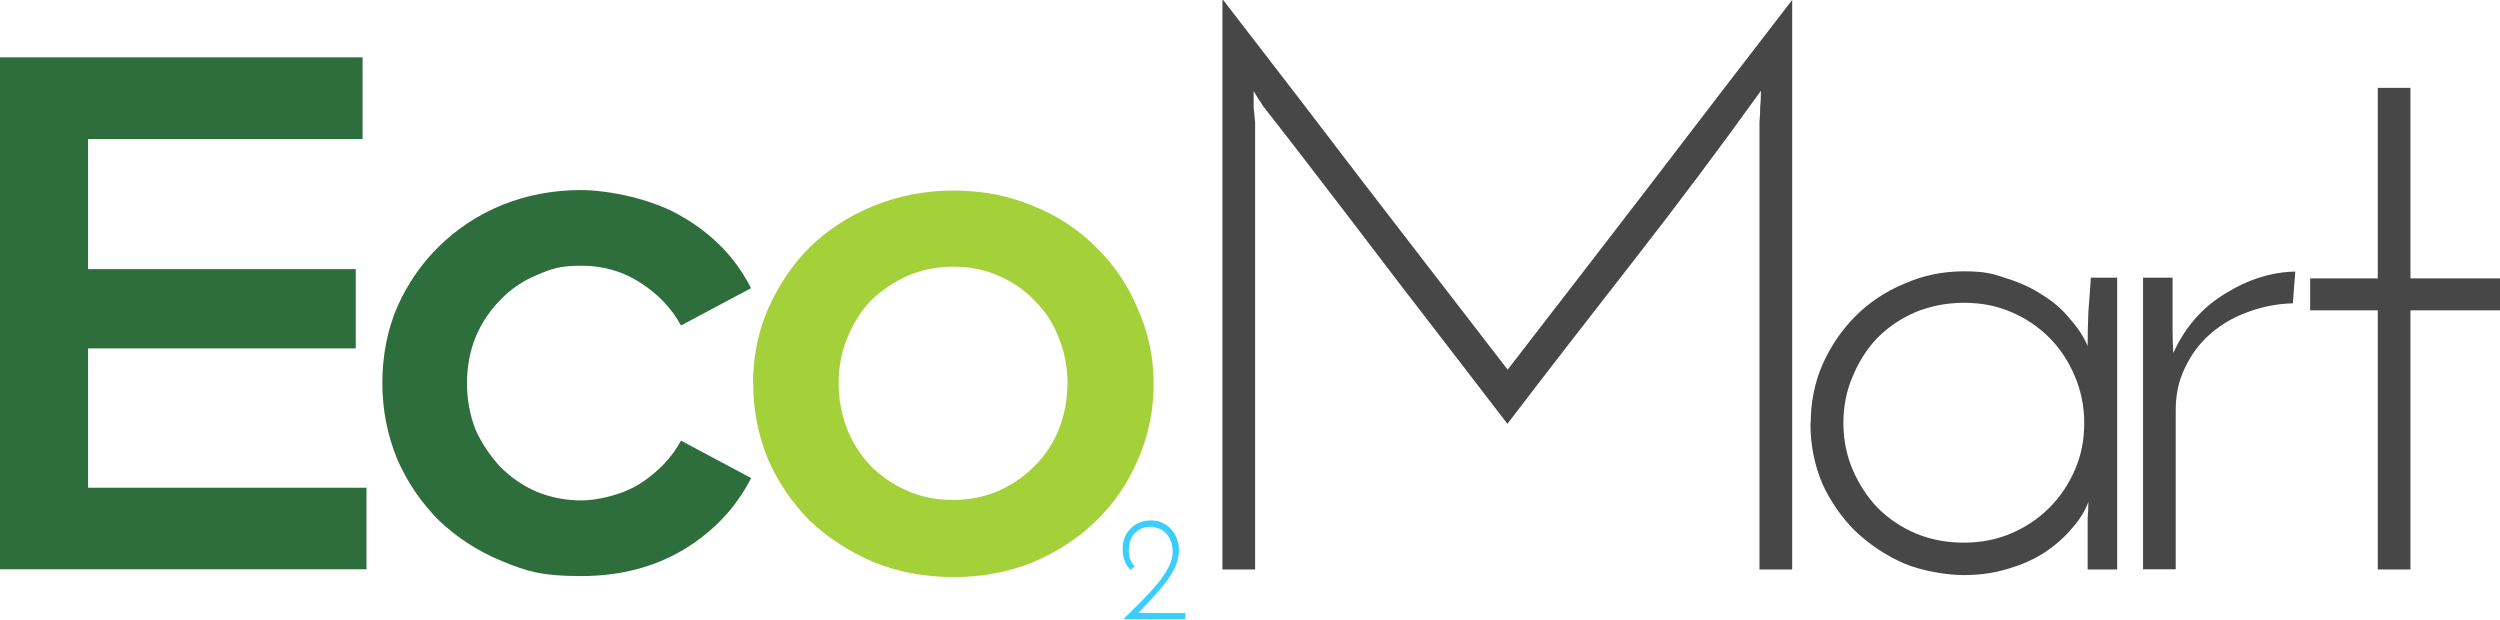
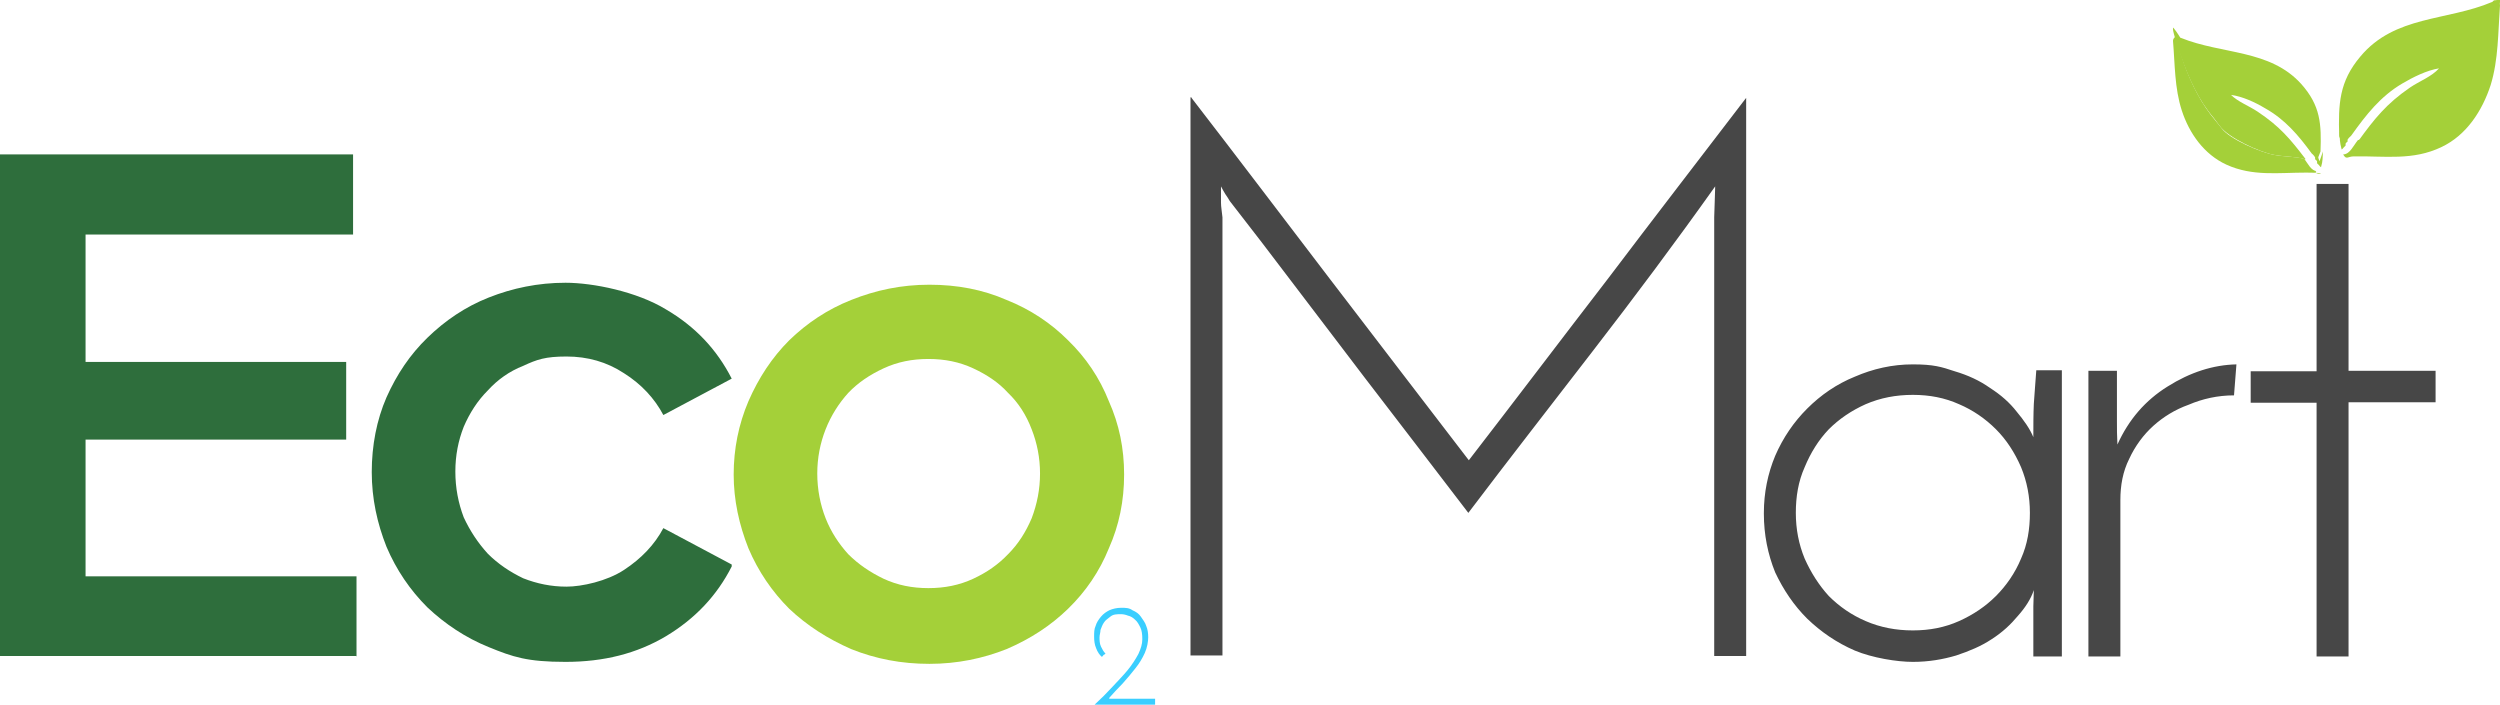
- <svg xmlns="http://www.w3.org/2000/svg" id="Layer_2" data-name="Layer 2" viewBox="0 0 1024.6 253.7">
+ <svg xmlns="http://www.w3.org/2000/svg" id="Layer_2" version="1.1" viewBox="0 0 508.4 143.3">
  <defs>
    <style>
-       .cls-1 {
+       .st0 {
        fill: #a4d039;
      }

-       .cls-2 {
+       .st1 {
        fill: #3aceff;
      }

-       .cls-3 {
+       .st2 {
        fill: #474747;
      }

-       .cls-4 {
+       .st3 {
        fill: #2e6e3c;
      }
    </style>
  </defs>
-   <g id="Layer_1-2" data-name="Layer 1">
-     <path class="cls-4" d="M150.2,233.3H0V23.5h148.6v33.5H36.1v53.3h109.7v32.5H36.1v57.1h114.1v33.5-.1ZM307.8,196c-6.2,12.1-15.4,21.9-27.7,29.3-12.1,7.2-26.1,10.8-42.1,10.8s-22.2-2-32.2-6.1c-9.8-4-18.4-9.6-25.8-16.6-7.2-7.2-13-15.6-17.2-25.2-4-9.8-6.1-20.2-6.1-31.2s2-21.7,6.1-31.2c4.3-9.6,10-17.9,17.2-24.9,7.4-7.2,16-12.9,25.8-16.9,10-4,20.7-6.1,32.2-6.1s30,3.7,42.1,11.2c12.3,7.2,21.6,16.9,27.7,29l-28.7,15.3c-3.8-7-9.4-12.9-16.6-17.5-7.2-4.7-15.3-7-24.2-7s-12.4,1.3-18.2,3.8c-5.7,2.3-10.7,5.7-15,10.2-4.3,4.3-7.7,9.4-10.2,15.3-2.3,5.7-3.5,12-3.5,18.8s1.2,13.2,3.5,19.1c2.6,5.7,6,10.8,10.2,15.3,4.3,4.3,9.2,7.7,15,10.2,5.7,2.3,11.8,3.5,18.2,3.5s17-2.3,24.2-7,12.8-10.5,16.6-17.5l28.7,15.3v.1Z" />
-     <path class="cls-1" d="M308.6,157.4c0-10.8,2-21,6.1-30.6,4.3-9.8,10-18.3,17.2-25.5,7.4-7.2,16.2-12.9,26.1-16.9,10.3-4.2,21.2-6.3,32.9-6.3s22.5,2.1,32.5,6.3c10,4,18.6,9.7,25.8,16.9,7.4,7.2,13.2,15.7,17.2,25.5,4.3,9.6,6.4,19.8,6.4,30.6s-2.1,21.1-6.4,30.9c-4,9.6-9.8,18-17.2,25.2-7.2,7-15.8,12.6-25.8,16.9-10,4-20.8,6.1-32.5,6.1s-22.6-2-32.8-6.1c-10-4.3-18.7-9.9-26.1-16.9-7.2-7.2-13-15.6-17.2-25.2-4-9.8-6.1-20.1-6.1-30.9h-.1ZM343.7,157.1c0,6.6,1.2,12.9,3.5,18.8,2.3,5.7,5.5,10.7,9.6,15,4.3,4.3,9.2,7.7,15,10.2,5.7,2.6,12,3.8,18.8,3.8s13.1-1.3,18.8-3.8c5.7-2.6,10.6-6,14.7-10.2,4.3-4.3,7.5-9.2,9.9-15,2.3-6,3.5-12.2,3.5-18.8s-1.2-12.8-3.5-18.5c-2.3-6-5.6-11.1-9.9-15.3-4-4.3-8.9-7.7-14.7-10.2-5.7-2.6-12-3.8-18.8-3.8s-13.1,1.3-18.8,3.8c-5.7,2.6-10.7,6-15,10.2-4,4.3-7.2,9.4-9.6,15.3-2.3,5.7-3.5,11.9-3.5,18.5Z" />
-     <path class="cls-3" d="M501.3,0c19.6,25.3,39,50.6,58.3,75.9,19.3,25.1,38.8,50.3,58.3,75.6,19.6-25.3,39-50.5,58.3-75.6,19.3-25.3,38.8-50.6,58.3-75.9v233.4h-13.4V50c.2-2.1.3-4.1.3-6.1.2-2.1.3-4.4.3-6.7-16.8,23.4-34,46.3-51.6,68.9-17.4,22.3-34.9,44.8-52.3,67.6-14.7-19.1-29.1-37.9-43.4-56.4-14.2-18.7-28.7-37.6-43.4-56.7l-13.4-17.2c-.6-1.1-1.3-2-1.9-2.9-.6-1.1-1.3-2.1-1.9-3.2v6.7c.2,1.9.4,3.9.6,6.1v183.3h-13.4V0h.3ZM755.5,173.4c0,6.8,1.3,13.2,3.8,19.1,2.6,6,6,11.2,10.2,15.6,4.5,4.5,9.7,8,15.6,10.5,6.2,2.6,12.8,3.8,19.8,3.8s13.5-1.3,19.4-3.8c6-2.6,11.2-6.1,15.6-10.5s8-9.7,10.5-15.6c2.6-6,3.8-12.3,3.8-19.1s-1.3-13.2-3.8-19.1c-2.6-6.2-6.1-11.5-10.5-15.9-4.5-4.5-9.7-8-15.6-10.5-6-2.6-12.4-3.8-19.4-3.8s-13.6,1.3-19.8,3.8c-6,2.6-11.2,6.1-15.6,10.5-4.3,4.5-7.7,9.8-10.2,15.9-2.6,6-3.8,12.3-3.8,19.1ZM742.1,173.4c0-8.5,1.6-16.5,4.8-23.9,3.4-7.7,7.9-14.2,13.4-19.8,5.7-5.7,12.4-10.2,20.1-13.4,7.7-3.4,15.8-5.1,24.5-5.1s12,1,17.5,2.9c5.5,1.7,10.5,4,15,7,4.5,2.8,8.2,6.1,11.2,9.9,3.2,3.6,5.5,7.2,7,10.8,0-4.7.1-9.4.3-14,.4-4.7.7-9.4,1-14h10.8v119.6h-12.1v-21c.2-2.1.3-4.4.3-6.7-1.3,3.6-3.5,7.2-6.7,10.8-3,3.6-6.7,6.9-11.2,9.9-4.3,2.8-9.2,5-15,6.7-5.5,1.7-11.6,2.6-18.2,2.6s-16.9-1.6-24.5-4.8c-7.7-3.4-14.3-7.9-20.1-13.4-5.5-5.5-10-12-13.4-19.4-3.2-7.7-4.8-15.8-4.8-24.5l.1-.2ZM939.8,124.3c-6.8.2-13.2,1.5-19.1,3.8-5.7,2.1-10.7,5.1-15,8.9s-7.7,8.4-10.2,13.7c-2.6,5.3-3.8,11.1-3.8,17.2v65.4h-13.4v-119.5h12.1v21c0,3,.1,6.3.3,9.9,4.7-10.4,11.7-18.5,21-24.2,9.6-6,19.2-9,29-9.2l-1,13.1.1-.1ZM974.5,36h13.4v78.1h36.7v13.1h-36.7v106.2h-13.4v-106.2h-27.7v-13.1h27.7V36Z" />
-     <path class="cls-2" d="M466.6,251.2h19.2v2.5h-25.4c2.6-2.5,5.1-5,7.5-7.4,2.5-2.5,4.6-4.8,6.5-7.1s3.4-4.6,4.5-6.7c1.1-2.2,1.7-4.2,1.7-6.1s-.3-3.7-.9-5-1.3-2.4-2.2-3.2c-.9-.8-1.8-1.4-2.9-1.7-1-.4-2-.6-2.9-.6-1.8,0-3.4.3-4.5,1s-2.1,1.5-2.8,2.4c-.7.9-1.1,2-1.4,3.1-.2,1.1-.4,2.1-.4,3,0,1.4.2,2.7.6,3.8s1,2.1,1.8,2.9c-.2.2-.5.5-.8.7-.2.2-.5.5-.7.8-1.1-.9-1.9-2.1-2.5-3.6s-.9-3.1-.9-4.7.2-3.2.7-4.6c.5-1.5,1.3-2.7,2.3-3.8s2.2-2,3.6-2.6c1.5-.7,3.1-1,5-1s3.3.3,4.7,1c1.4.6,2.6,1.5,3.6,2.6s1.8,2.4,2.3,3.9c.6,1.5.9,3.1.9,4.8s-.5,4.4-1.5,6.6c-1,2.2-2.3,4.3-3.9,6.4-1.6,2.1-3.4,4.2-5.3,6.3-2,2.1-3.9,4.1-5.8,6.2l-.1.1Z" />
-   </g>
+   <path class="st0" d="M507.6.9c-1.4,1.7-2.5,3.8-3.9,5.6-7.3,8.7-19.4,6.9-25.1,17.3l-2.1,6.1-.8-2.2c-.2-6.6,0-11.1,4.3-16.2,7-8.4,17.6-7.2,26.8-11.1.5,0,.8-.1.8.4h0Z" />
+   <path class="st0" d="M508.9-1.6c0,.6-1.4,5.2-1.7,6.2-1.7,5.2-4,10.2-7.2,14.5-.5.6-.9,1.2-1.4,1.9-1.9,2.8-8.9,6.2-12.2,6.8-2.3.4-4.7.3-6.9,1,3.4-4.7,5.8-7.7,10.6-11,1.9-1.3,4.4-2.2,5.9-3.9-2.5.4-5.3,1.8-7.5,3.1-4.4,2.6-7.3,6.3-10.3,10.5-.1.2-.5.4-.8.9v.4s-.2.1-.4.4v.4l-.4.4c-.1.1-.2.3-.4.4-.4-1.5-.4-2.1-.4-3.6l.8,2.3,2.2-6.5c5.9-11.1,18.5-9.1,26.1-18.4,1.5-1.8,2.5-4.2,4.1-5.9h-.2Z" />
+   <path class="st0" d="M476.6,31.4c1.3-.1,2-1.8,2.9-2.9,2.1-.6,4.4-.5,6.6-.9,3-.6,9.9-3.6,11.7-6.2.6-.9.7-.9,1.3-1.7,3.2-3.9,5.3-8.5,6.9-13.2.3-.9,1.7-5,1.6-5.6s-.3-.4-.8-.4c.5-1,1.6-.2,1.6.6-.4,5.4-.3,11-1.9,16.2-1.7,5.2-4.9,10.2-10,12.6-5.8,2.8-11.5,1.8-17.8,1.9-1.3,0-1.5.8-2.2-.4h.1,0Z" />
+   <path class="st0" d="M442.8,8.1c1.3,1.4,2.3,3.3,3.5,4.7,6.7,7.4,17.8,5.8,23,14.6l1.9,5.2.7-1.8c.2-5.6,0-9.3-3.9-13.7-6.4-7.1-16.1-6-24.5-9.4-.4,0-.7,0-.7.4h0Z" />
+   <path class="st0" d="M441.9,6c0,.5,1.2,4.5,1.6,5.4,1.6,4.5,3.6,9,6.7,12.6.4.5.8,1.1,1.2,1.6,1.7,2.4,8.2,5.4,11.1,5.9,2.1.4,4.3.3,6.4.9-3.2-4.2-5.3-6.7-9.8-9.7-1.8-1.2-4-2-5.4-3.4,2.3.3,4.9,1.5,6.9,2.7,4.1,2.3,6.8,5.5,9.5,9.2.1.1.4.3.7.8v.4s.2.1.4.4v.4l.4.4c.1.1.2.3.4.4.4-1.3.3-1.9.4-3.2l-.7,2-2-5.7c-5.4-9.8-17-8-24-16.1-1.4-1.5-2.3-3.6-3.6-5.2h0s-.2-.2-.2-.2Z" />
+   <path class="st0" d="M471.2,34.8c-1.2,0-1.9-1.6-2.6-2.5-2-.5-4-.4-6.1-.8-2.8-.5-9.1-3.2-10.7-5.4-.4-.5-.8-1-1.2-1.5-2.9-3.4-4.9-7.4-6.4-11.5-.3-.8-1.5-4.4-1.5-4.9s.3-.4.7-.4c-.5-.9-1.5-.2-1.5.5.4,4.7.3,9.6,1.8,14.2s4.5,8.9,9.1,11c5.3,2.4,10.5,1.6,16.2,1.6s1.3.7,2-.3h0Z" />
+   <path class="st3" d="M72.6,133.4H0V31.4h71.8v16.3H17.4v25.9h53v15.8H17.4v27.8h55.1v16.3h0ZM148.8,115.2c-3,5.9-7.4,10.6-13.4,14.2-5.9,3.5-12.6,5.2-20.4,5.2s-10.7-1-15.6-3c-4.7-1.9-8.9-4.7-12.5-8.1-3.5-3.5-6.3-7.6-8.3-12.3-1.9-4.8-3-9.8-3-15.2s1-10.6,3-15.2c2.1-4.7,4.8-8.7,8.3-12.1,3.6-3.5,7.7-6.3,12.5-8.2s10-3,15.6-3,14.5,1.8,20.4,5.4c6,3.5,10.4,8.2,13.4,14.1l-13.9,7.4c-1.8-3.4-4.5-6.3-8-8.5-3.5-2.3-7.4-3.4-11.7-3.4s-6,.6-8.8,1.9c-2.8,1.1-5.2,2.8-7.2,5-2.1,2.1-3.7,4.6-4.9,7.4-1.1,2.8-1.7,5.8-1.7,9.1s.6,6.4,1.7,9.3c1.3,2.8,2.9,5.2,4.9,7.4,2.1,2.1,4.5,3.7,7.2,5,2.8,1.1,5.7,1.7,8.8,1.7s8.2-1.1,11.7-3.4,6.2-5.1,8-8.5l13.9,7.4h0s0,.4,0,.4Z" />
+   <path class="st0" d="M149.2,96.5c0-5.2,1-10.2,3-14.9,2.1-4.8,4.8-8.9,8.3-12.4,3.6-3.5,7.8-6.3,12.6-8.2,5-2,10.2-3.1,15.9-3.1s10.9,1,15.7,3.1c4.8,1.9,9,4.7,12.5,8.2,3.6,3.5,6.4,7.6,8.3,12.4,2.1,4.7,3.1,9.6,3.1,14.9s-1,10.3-3.1,15c-1.9,4.7-4.7,8.8-8.3,12.3-3.5,3.4-7.6,6.1-12.5,8.2-4.8,1.9-10,3-15.7,3s-10.9-1-15.9-3c-4.8-2.1-9-4.8-12.6-8.2-3.5-3.5-6.3-7.6-8.3-12.3-1.9-4.8-3-9.8-3-15h0ZM166.2,96.3c0,3.2.6,6.3,1.7,9.1s2.7,5.2,4.6,7.3c2.1,2.1,4.5,3.7,7.2,5,2.8,1.3,5.8,1.9,9.1,1.9s6.3-.6,9.1-1.9,5.1-2.9,7.1-5c2.1-2.1,3.6-4.5,4.8-7.3,1.1-2.9,1.7-5.9,1.7-9.1s-.6-6.2-1.7-9c-1.1-2.9-2.7-5.4-4.8-7.4-1.9-2.1-4.3-3.7-7.1-5s-5.8-1.9-9.1-1.9-6.3.6-9.1,1.9-5.2,2.9-7.2,5c-1.9,2.1-3.5,4.6-4.6,7.4s-1.7,5.8-1.7,9h0Z" />
+   <path class="st2" d="M242.3,19.9c9.5,12.3,18.8,24.6,28.2,36.9,9.3,12.2,18.8,24.5,28.2,36.8,9.5-12.3,18.8-24.6,28.2-36.8,9.3-12.3,18.8-24.6,28.2-36.9v113.5h-6.5V44.2c0-1,.1-2,.1-3s.1-2.1.1-3.3c-8.1,11.4-16.4,22.5-24.9,33.5-8.4,10.9-16.9,21.8-25.3,32.9-7.1-9.3-14.1-18.4-21-27.4-6.9-9.1-13.9-18.3-21-27.6l-6.5-8.4c-.3-.5-.6-1-.9-1.4-.3-.5-.6-1-.9-1.6v3.3c0,.9.2,1.9.3,3v89.1h-6.5V19.8h.2q0,.1,0,.1ZM365.2,104.3c0,3.3.6,6.4,1.8,9.3,1.3,2.9,2.9,5.4,4.9,7.6,2.2,2.2,4.7,3.9,7.5,5.1,3,1.3,6.2,1.9,9.6,1.9s6.5-.6,9.4-1.9,5.4-3,7.5-5.1,3.9-4.7,5.1-7.6c1.3-2.9,1.8-6,1.8-9.3s-.6-6.4-1.8-9.3c-1.3-3-3-5.6-5.1-7.7-2.2-2.2-4.7-3.9-7.5-5.1-2.9-1.3-6-1.9-9.4-1.9s-6.6.6-9.6,1.9c-2.9,1.3-5.4,3-7.5,5.1-2.1,2.2-3.7,4.8-4.9,7.7-1.3,2.9-1.8,6-1.8,9.3ZM358.7,104.3c0-4.1.8-8,2.3-11.6,1.6-3.7,3.8-6.9,6.5-9.6,2.8-2.8,6-5,9.7-6.5,3.7-1.6,7.6-2.5,11.8-2.5s5.8.5,8.5,1.4c2.7.8,5.1,1.9,7.2,3.4,2.2,1.4,4,3,5.4,4.8,1.5,1.8,2.7,3.5,3.4,5.2,0-2.3,0-4.6.1-6.8.2-2.3.3-4.6.5-6.8h5.2v58.2h-5.8v-10.2c0-1,.1-2.1.1-3.3-.6,1.8-1.7,3.5-3.2,5.2-1.5,1.8-3.2,3.4-5.4,4.8-2.1,1.4-4.5,2.4-7.2,3.3-2.7.8-5.6,1.3-8.8,1.3s-8.2-.8-11.8-2.3c-3.7-1.6-6.9-3.8-9.7-6.5-2.7-2.7-4.8-5.8-6.5-9.4-1.5-3.7-2.3-7.7-2.3-11.9h0c0,0,0,0,0,0v-.2h0ZM454.3,80.4c-3.3,0-6.4.7-9.2,1.9-2.8,1-5.2,2.5-7.2,4.3s-3.7,4.1-4.9,6.7c-1.3,2.6-1.8,5.4-1.8,8.4v31.8h-6.5v-58.1h5.8v10.2c0,1.5,0,3.1.1,4.8,2.3-5.1,5.7-9,10.2-11.8,4.6-2.9,9.3-4.4,14-4.5l-.5,6.4h0ZM471.1,37.4h6.5v38h17.7v6.4h-17.7v51.7h-6.5v-51.6h-13.4v-6.4h13.4v-38h0Z" />
+   <path class="st1" d="M225.6,142.1h9.3v1.2h-12.3c1.3-1.2,2.5-2.4,3.6-3.6s2.2-2.3,3.1-3.4c.9-1.1,1.6-2.2,2.2-3.3.5-1.1.8-2,.8-3s-.1-1.8-.4-2.4-.6-1.2-1.1-1.6c-.4-.4-.9-.7-1.4-.8-.5-.2-1-.3-1.4-.3-.9,0-1.6,0-2.2.5s-1,.7-1.3,1.2c-.3.4-.5,1-.7,1.5,0,.5-.2,1-.2,1.5s0,1.3.3,1.9.5,1,.9,1.4c0,.1-.2.2-.4.3,0,.1-.2.2-.3.4-.5-.4-.9-1-1.2-1.8-.3-.7-.4-1.5-.4-2.3s0-1.6.3-2.2c.2-.7.6-1.3,1.1-1.9s1.1-1,1.7-1.3c.7-.3,1.5-.5,2.4-.5s1.6,0,2.3.5c.7.3,1.3.7,1.7,1.3s.9,1.2,1.1,1.9c.3.7.4,1.5.4,2.3s-.2,2.1-.7,3.2c-.5,1.1-1.1,2.1-1.9,3.1-.8,1-1.6,2-2.6,3.1-1,1-1.9,2-2.8,3h.1q0,.1,0,.1Z" />
</svg>
